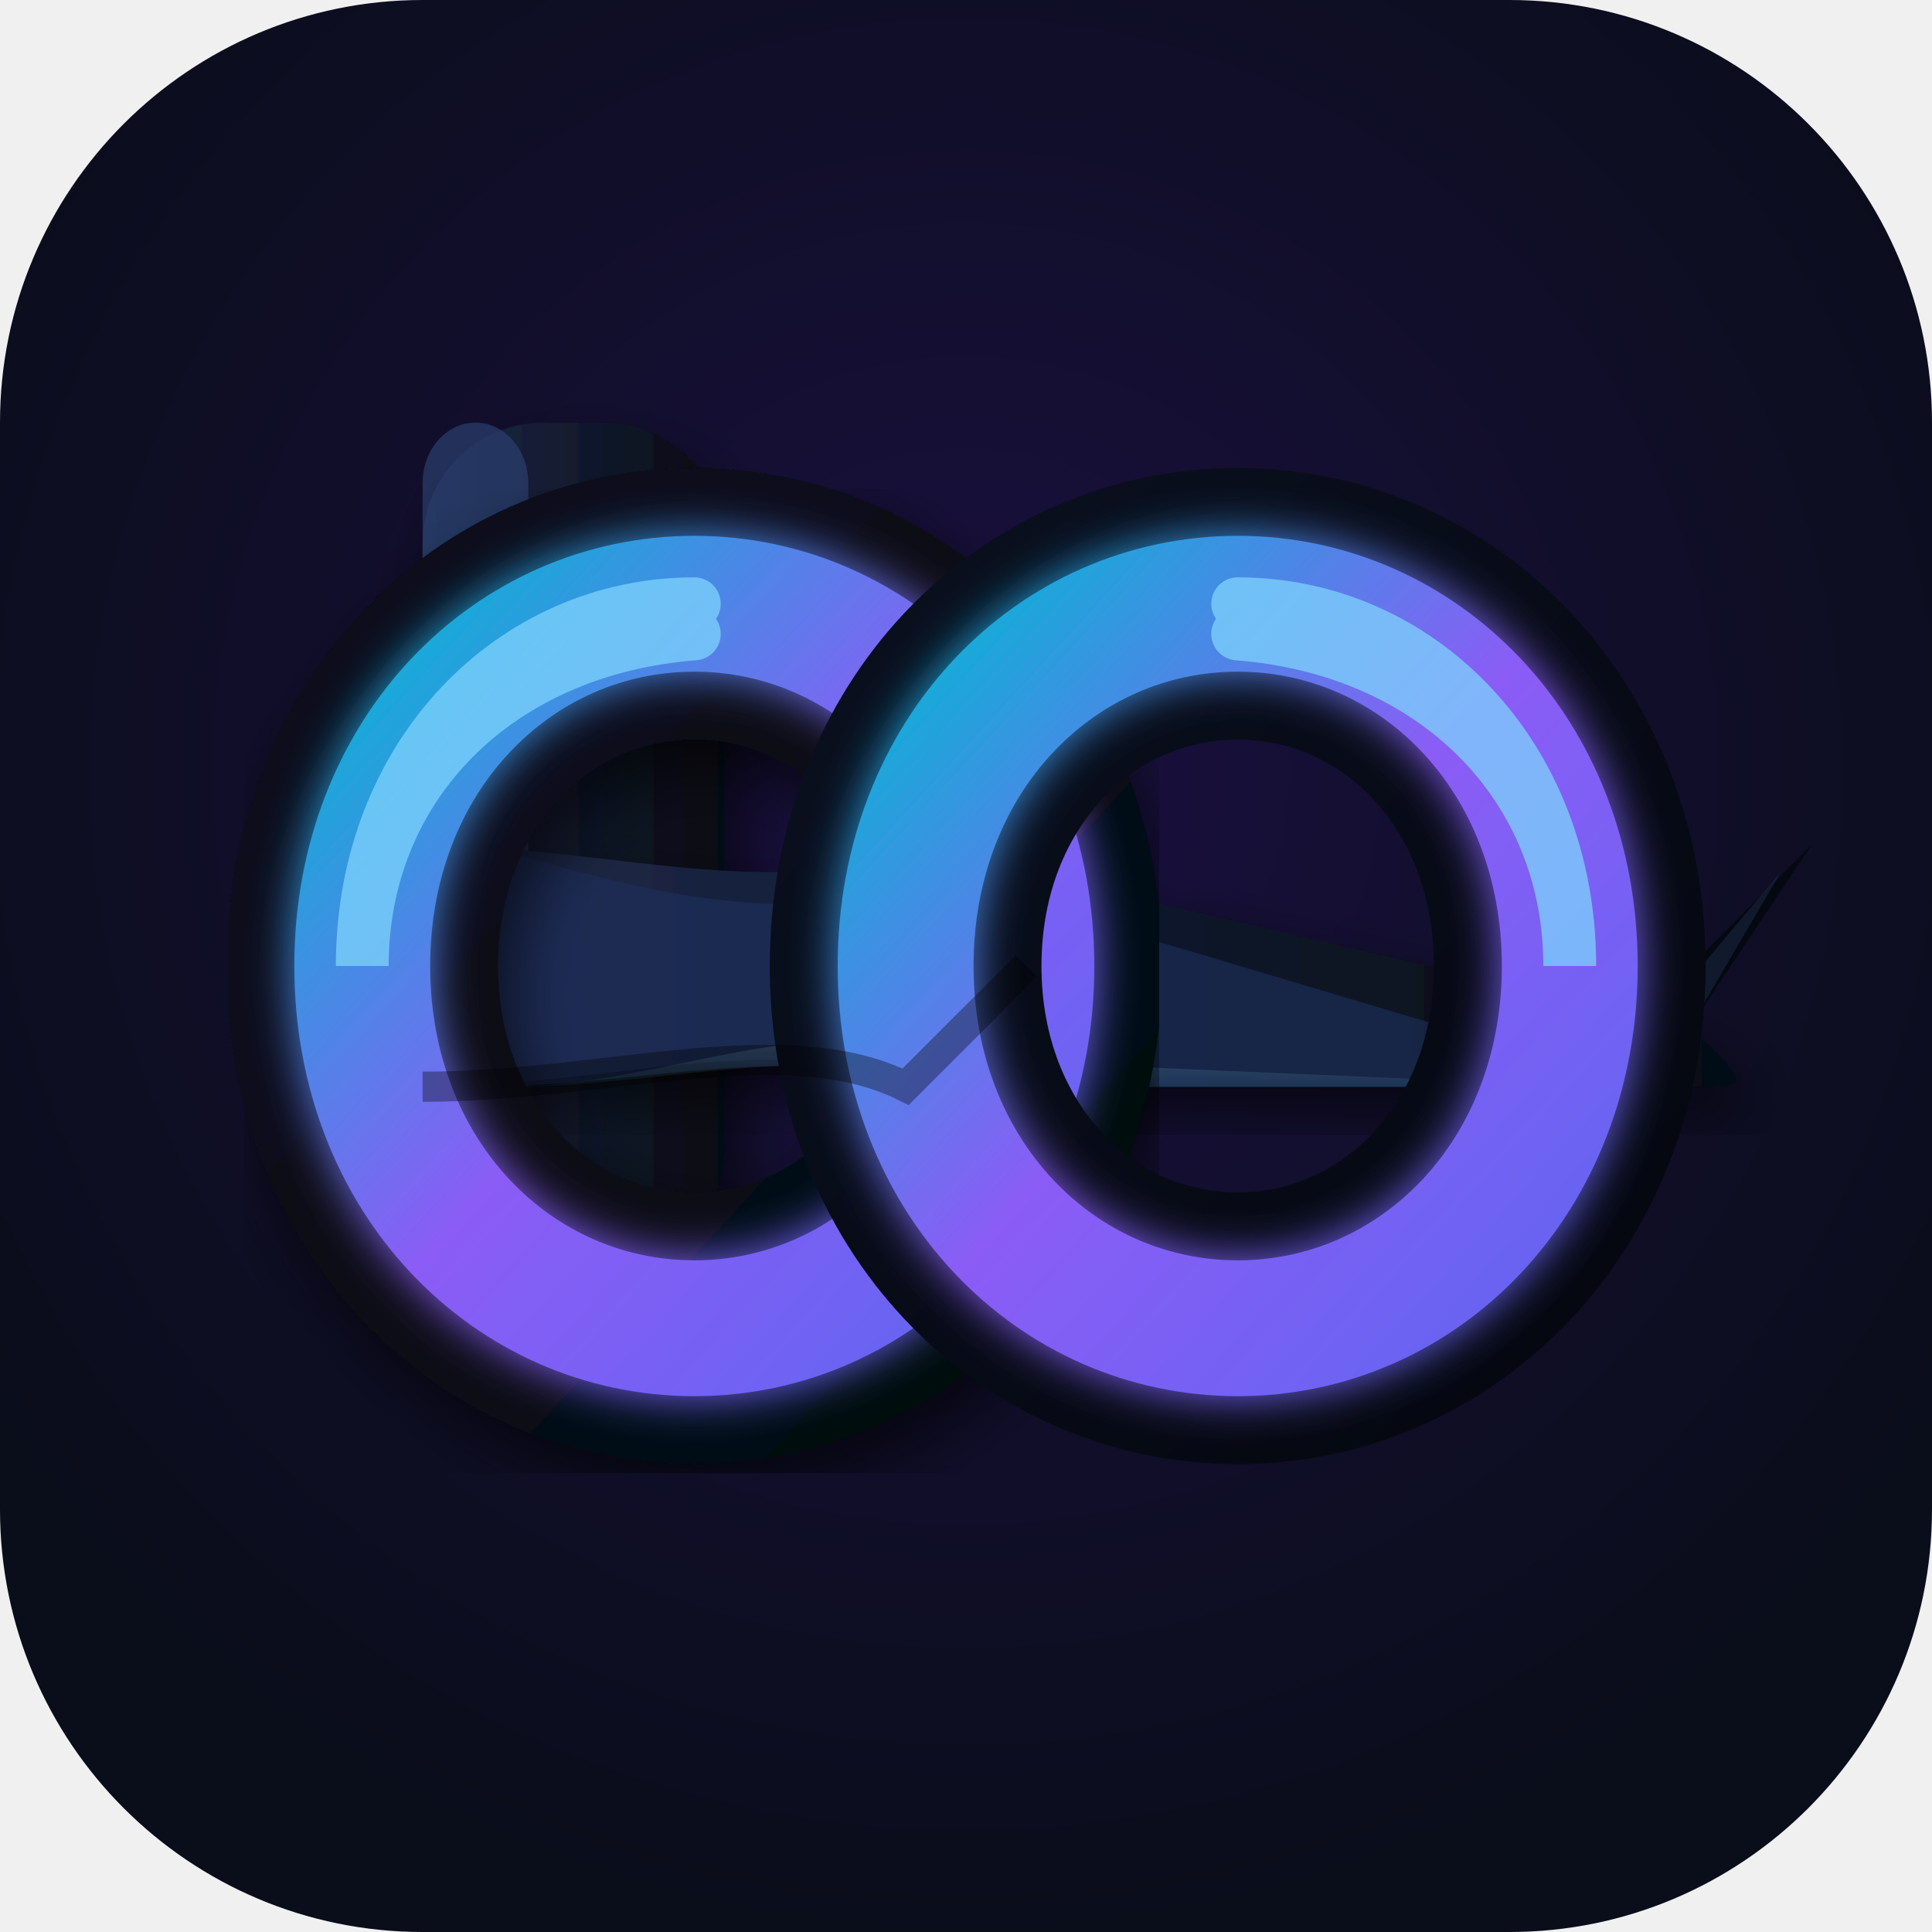
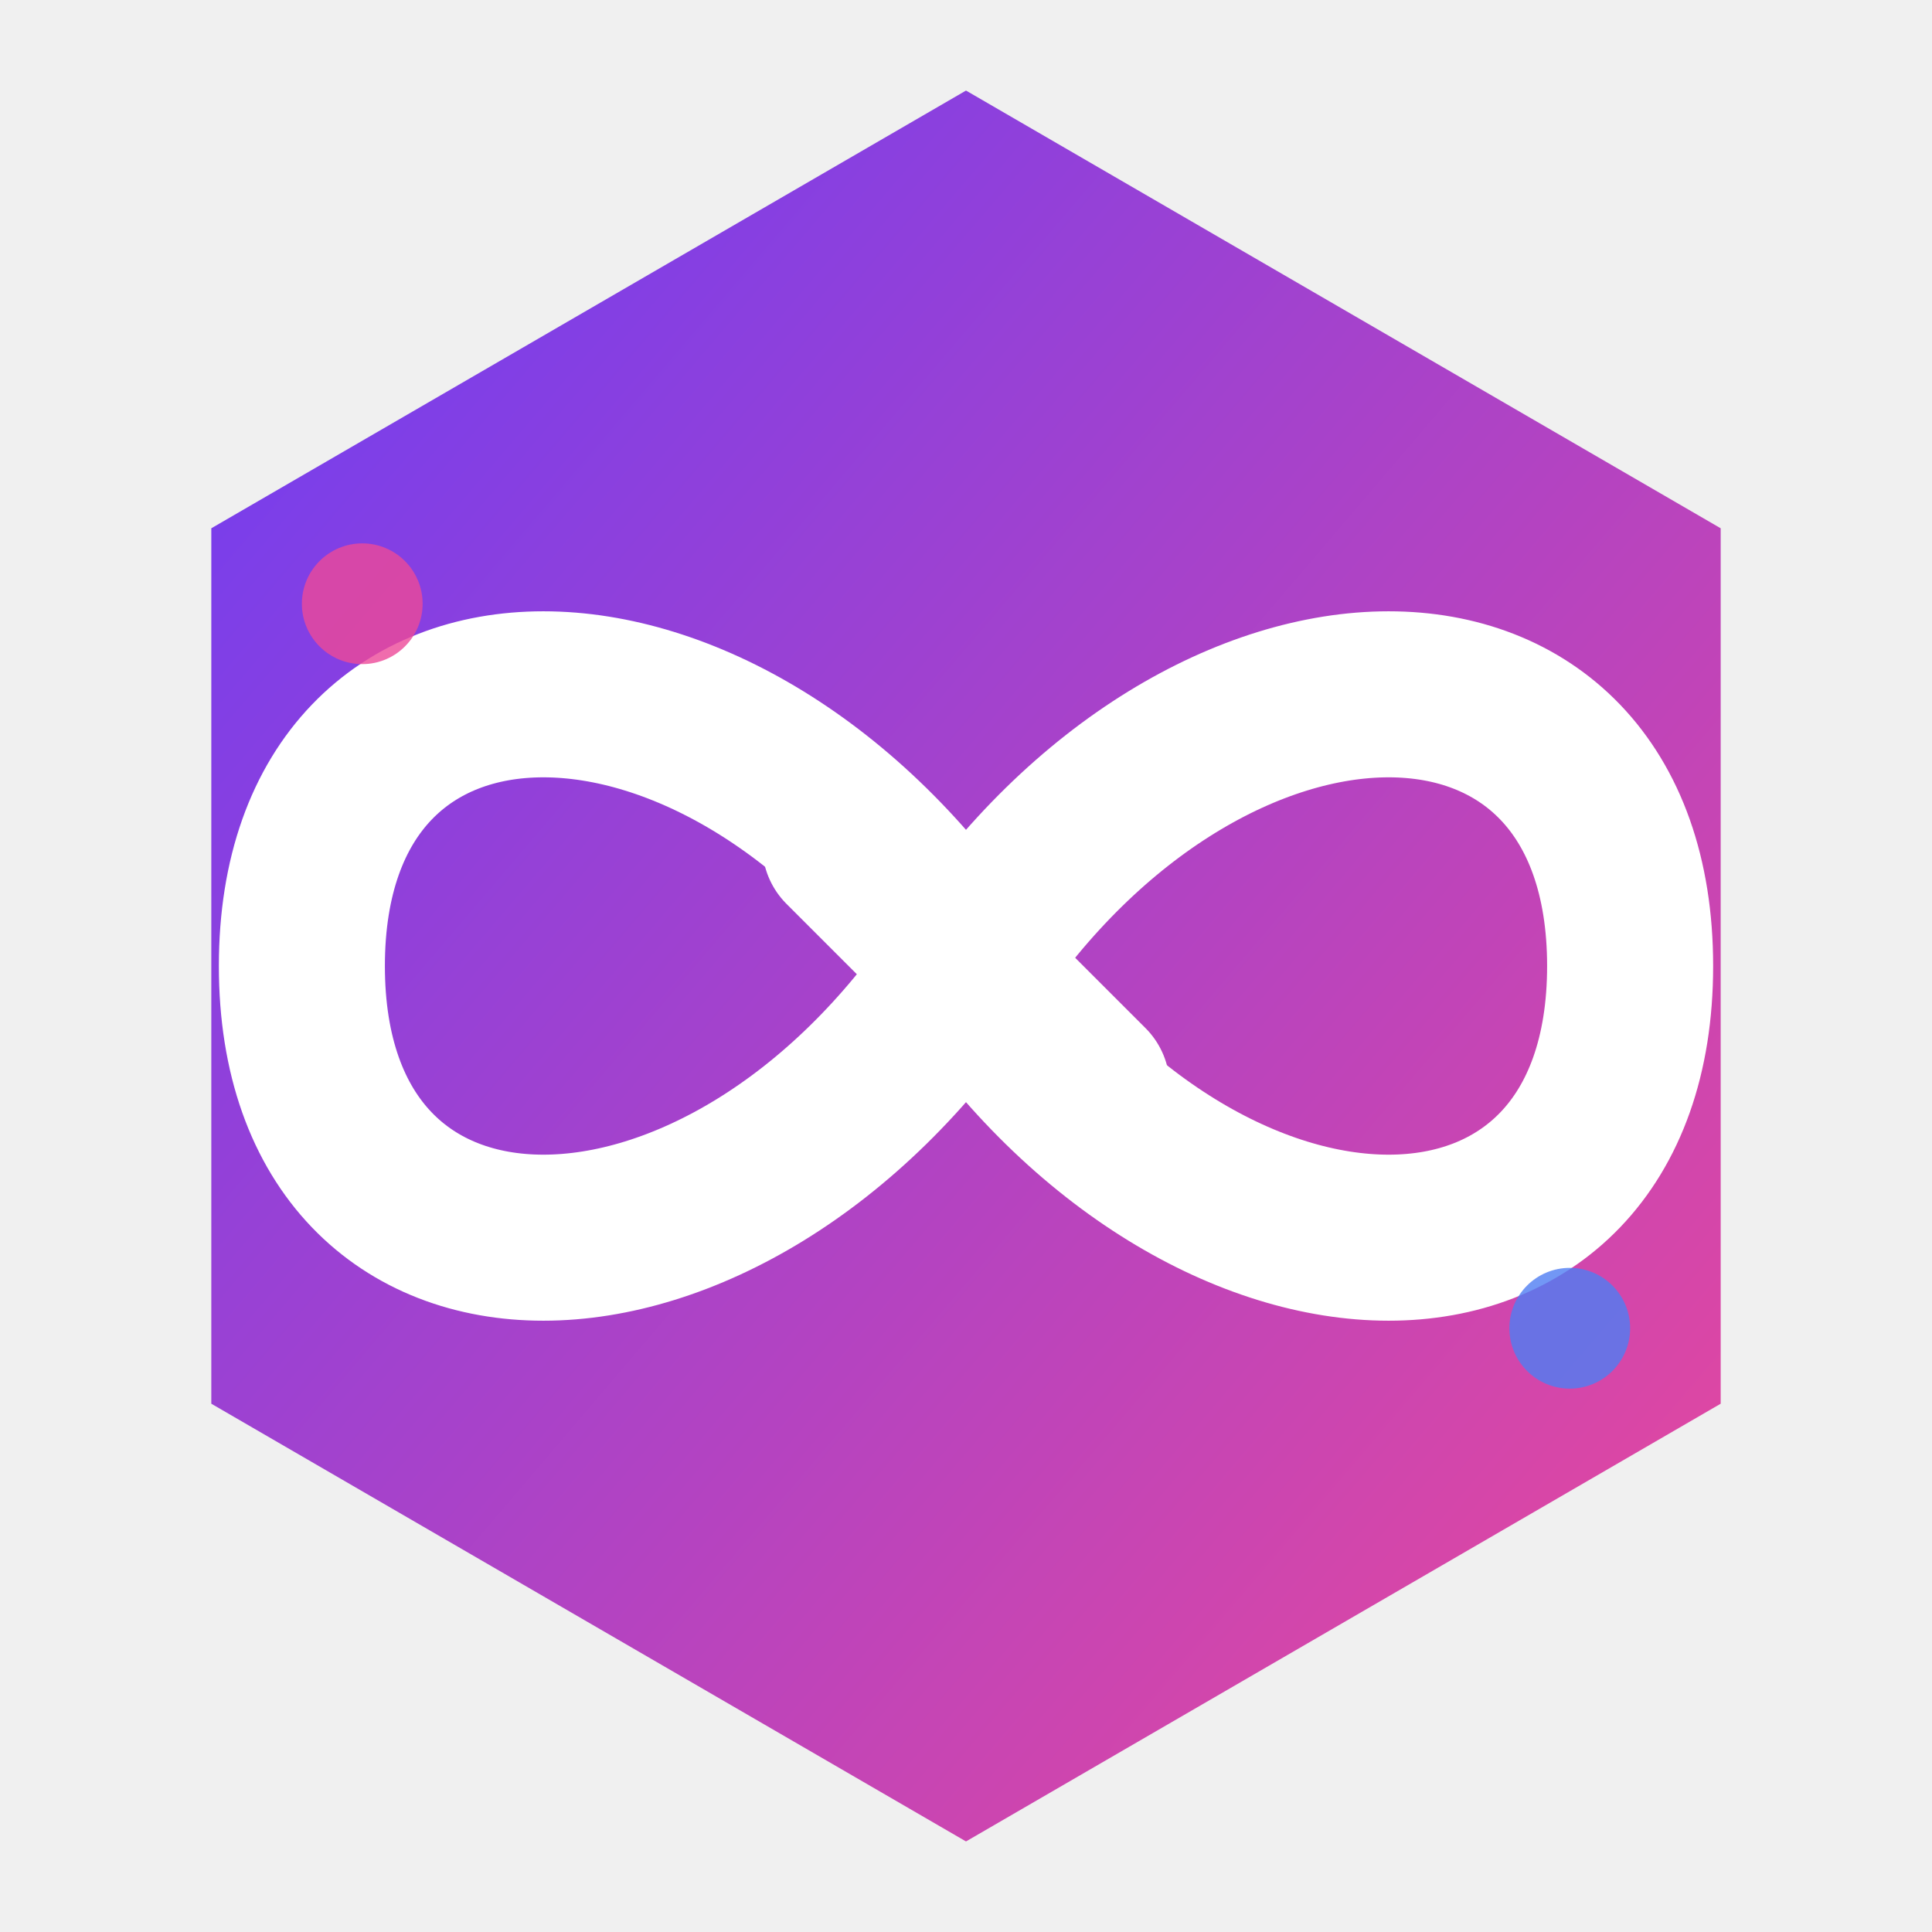
- <svg xmlns="http://www.w3.org/2000/svg" viewBox="0 0 512 512" width="512" height="512">
+ <svg xmlns="http://www.w3.org/2000/svg" viewBox="0 0 64 64" width="512" height="512">
  <defs>
-     <linearGradient id="ribbonGrad" x1="0%" y1="0%" x2="100%" y2="0%">
-       <stop offset="0%" stop-color="#1e2a4a" />
-       <stop offset="100%" stop-color="#060a12" />
+     <linearGradient id="bg" x1="0%" y1="0%" x2="100%" y2="100%">
+       <stop offset="0%" stop-color="#6B3DF5" />
+       <stop offset="100%" stop-color="#EC4899" />
    </linearGradient>
-     <linearGradient id="infOuter" x1="0%" y1="0%" x2="100%" y2="100%">
-       <stop offset="0%" stop-color="#0a0f1e" />
-       <stop offset="100%" stop-color="#050810" />
-     </linearGradient>
-     <linearGradient id="infInner" x1="0%" y1="0%" x2="100%" y2="100%">
-       <stop offset="0%" stop-color="#06B6D4" />
-       <stop offset="50%" stop-color="#8B5CF6" />
-       <stop offset="100%" stop-color="#6366F1" />
-     </linearGradient>
-     <linearGradient id="highlight" x1="0%" y1="0%" x2="0%" y2="100%">
-       <stop offset="0%" stop-color="#BAE6FD" stop-opacity="0.9" />
-       <stop offset="100%" stop-color="#67E8F9" stop-opacity="0.3" />
-     </linearGradient>
-     <filter id="shadow" x="-20%" y="-20%" width="140%" height="140%">
-       <feDropShadow dx="4" dy="8" stdDeviation="8" flood-color="#000" flood-opacity="0.6" />
-     </filter>
-     <filter id="glow" x="-30%" y="-30%" width="160%" height="160%">
-       <feGaussianBlur stdDeviation="6" result="blur" />
-       <feMerge>
-         <feMergeNode in="blur" />
-         <feMergeNode in="SourceGraphic" />
-       </feMerge>
-     </filter>
-     <radialGradient id="bg" cx="50%" cy="40%" r="60%">
-       <stop offset="0%" stop-color="#1a1040" />
-       <stop offset="100%" stop-color="#0a0d1a" />
-     </radialGradient>
  </defs>
-   <rect width="512" height="512" rx="112" fill="url(#bg)" />
-   <rect x="112" y="112" width="80" height="224" rx="32" fill="url(#ribbonGrad)" filter="url(#shadow)" />
-   <rect x="112" y="112" width="28" height="224" rx="16" fill="#2a3f6e" opacity="0.7" />
-   <path d="M 112 288            C 160 288, 208 272, 240 288            L 448 288            C 464 288, 464 288, 448 272            L 240 224            C 208 240, 160 224, 112 224 Z" fill="url(#ribbonGrad)" filter="url(#shadow)" />
-   <path d="M 128 288 C 168 288, 211 275.5, 248 288 L 436 288 L 248 232 C 211 248, 168 235.5, 128 224 Z" fill="#1e2f5e" opacity="0.6" />
-   <path d="M 136 288 C 176 287.8, 216 275.5, 248 288 L 424 288 L 248 280.5 C 216 266.8, 176 287.5, 136 288 Z" fill="url(#highlight)" opacity="0.25" />
-   <path d="M 416 288 L 480 224 L 448 272 Z" fill="#040810" />
-   <path d="M 424 288 L 472 231 L 448 272 Z" fill="#1e2a4a" opacity="0.5" />
-   <path d="M 272 256            C 272 200, 232 160, 184 160            C 136 160, 96 200, 96 256            C 96 312, 136 352, 184 352            C 232 352, 272 312, 272 256" fill="none" stroke="url(#infOuter)" stroke-width="72" stroke-linecap="round" filter="url(#shadow)" />
-   <path d="M 272 256            C 272 200, 232 160, 184 160            C 136 160, 96 200, 96 256            C 96 312, 136 352, 184 352            C 232 352, 272 312, 272 256" fill="none" stroke="url(#infInner)" stroke-width="36" stroke-linecap="round" filter="url(#glow)" />
-   <path d="M 184 160 C 136 160, 96 200, 96 256 C 96 208, 132 172, 184 168" fill="none" stroke="#7DD3FC" stroke-width="14" stroke-linecap="round" opacity="0.75" />
-   <path d="M 240 256            C 240 200, 280 160, 328 160            C 376 160, 416 200, 416 256            C 416 312, 376 352, 328 352            C 280 352, 240 312, 240 256" fill="none" stroke="url(#infOuter)" stroke-width="72" stroke-linecap="round" />
-   <path d="M 240 256            C 240 200, 280 160, 328 160            C 376 160, 416 200, 416 256            C 416 312, 376 352, 328 352            C 280 352, 240 312, 240 256" fill="none" stroke="url(#infInner)" stroke-width="36" stroke-linecap="round" filter="url(#glow)" />
-   <path d="M 328 160 C 376 160, 416 200, 416 256 C 416 208, 380 172, 328 168" fill="none" stroke="#7DD3FC" stroke-width="14" stroke-linecap="round" opacity="0.75" />
-   <path d="M 112 288 C 160 288, 208 272, 240 288 L 272 256" fill="none" stroke="#000" stroke-width="8" opacity="0.35" />
+   <polygon points="32,3 57,17.5 57,46.5 32,61 7,46.5 7,17.5" fill="url(#bg)" />
+   <path d="M32 32 C24 20, 10 20, 10 32 C10 44, 24 44, 32 32" fill="none" stroke="white" stroke-width="5.5" stroke-linecap="round" />
+   <path d="M32 32 C40 44, 54 44, 54 32 C54 20, 40 20, 32 32" fill="none" stroke="white" stroke-width="5.5" stroke-linecap="round" />
+   <line x1="28" y1="28" x2="36" y2="36" stroke="white" stroke-width="5.5" stroke-linecap="round" />
+   <circle cx="12" cy="20" r="2" fill="#EC4899" opacity="0.8" />
+   <circle cx="52" cy="44" r="2" fill="#4F7DF3" opacity="0.8" />
</svg>
